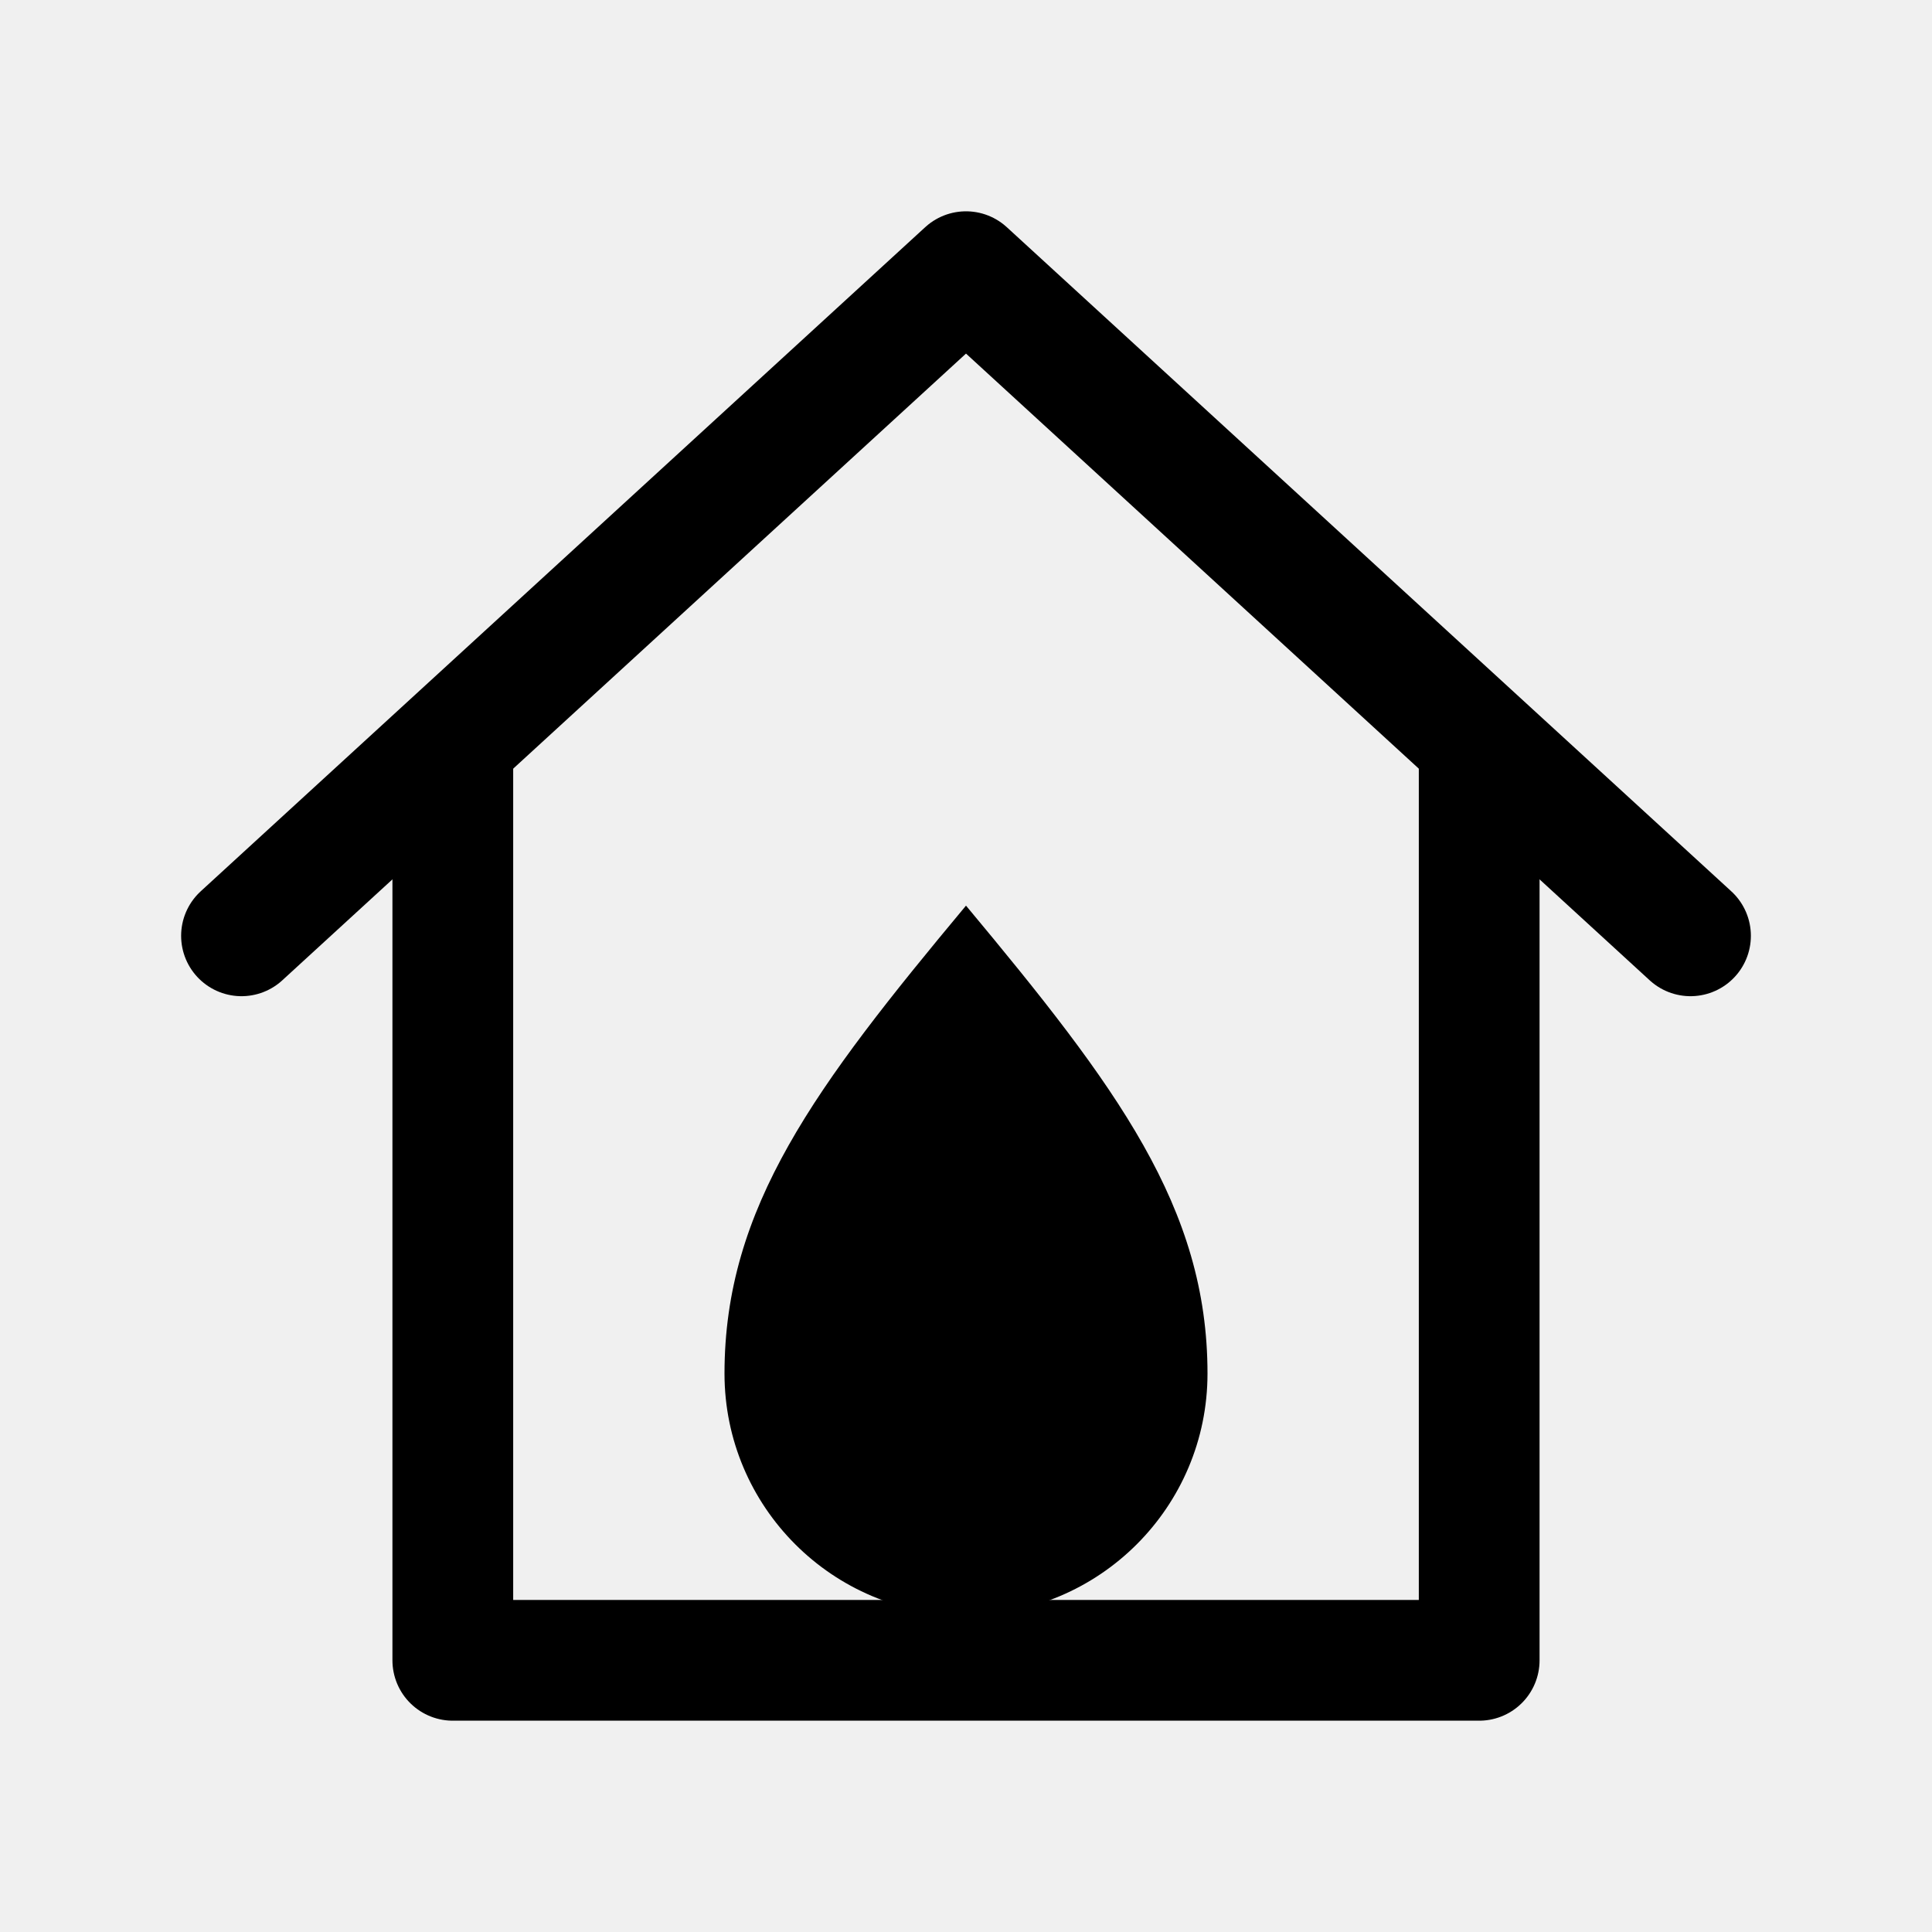
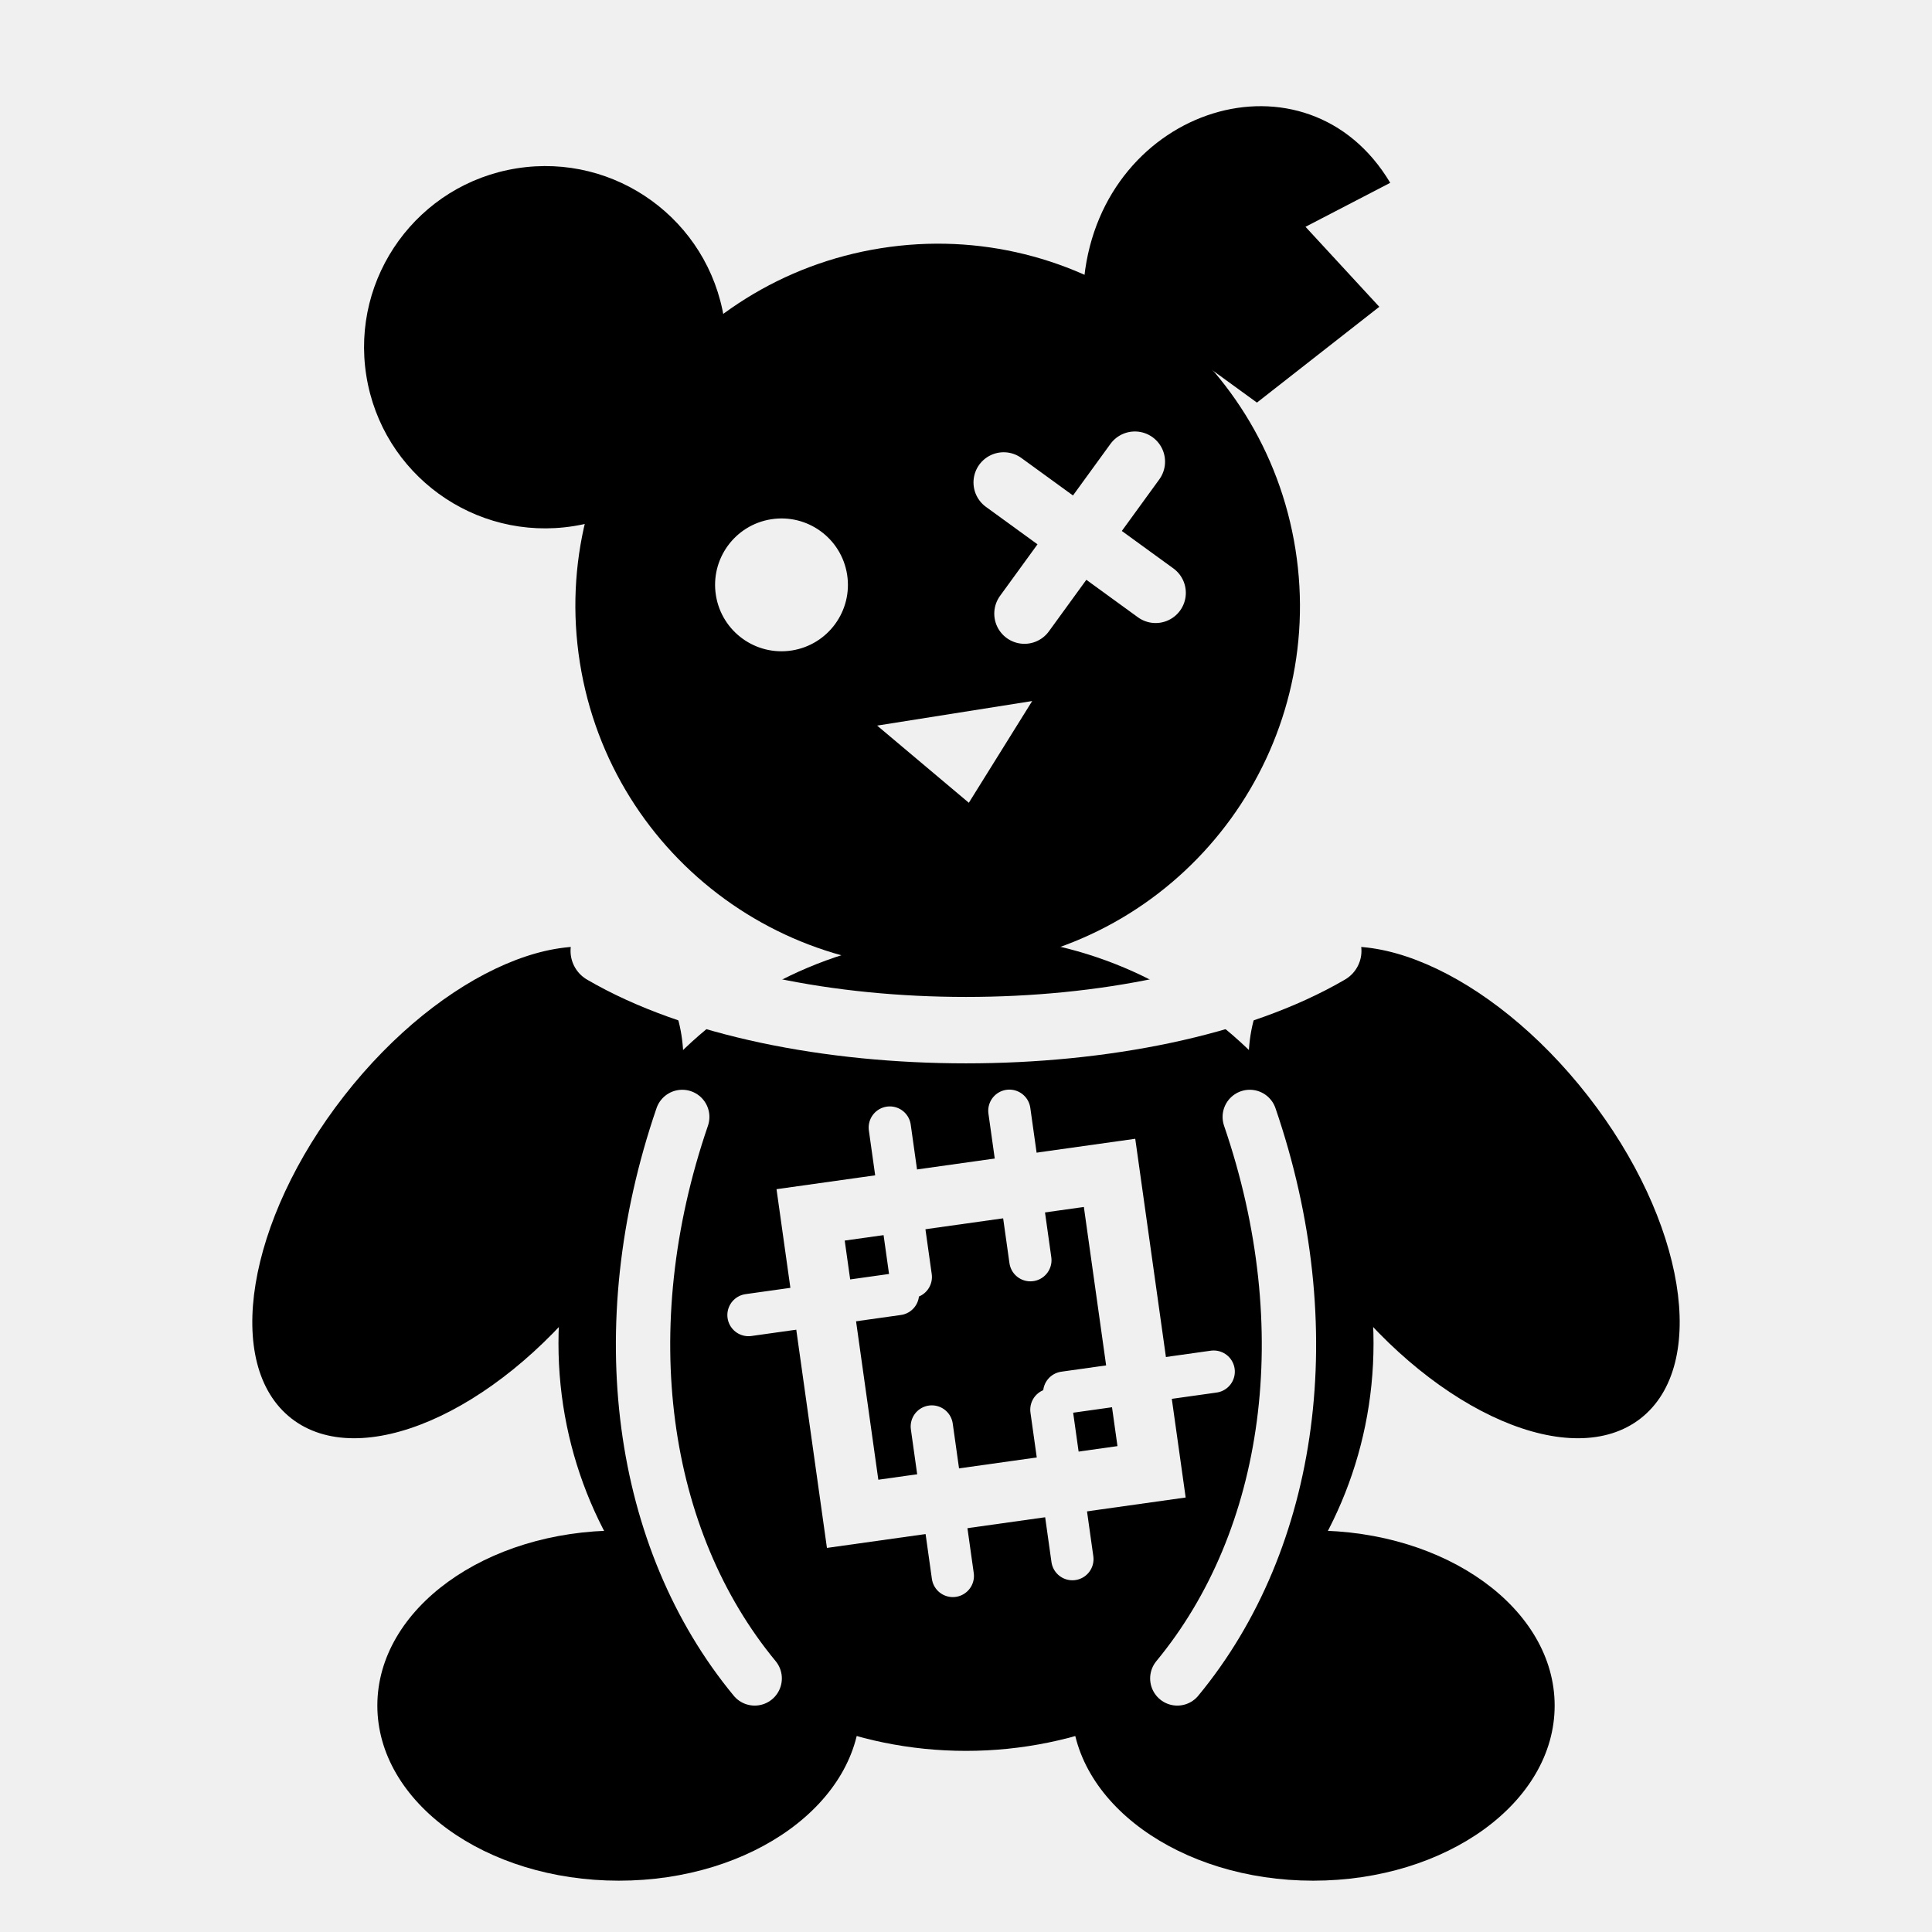
<svg xmlns="http://www.w3.org/2000/svg" viewBox="0 0 64 64" width="64" height="64" fill="none" stroke="currentColor" stroke-width="4" stroke-linecap="round" stroke-linejoin="round">
-   <path d="M8 31 L32 9 L56 31" />
-   <path d="M15 25 V55 H49 V25" />
-   <path fill="currentColor" stroke="none" d="M32 30 C37 36 40 40 40 45.5 A8 8 0 0 1 24 45.5 C24 40 27 36 32 30 Z" />
+   <mask id="m-faction_haven" maskUnits="userSpaceOnUse" x="0" y="0" width="64" height="64">
+     <g stroke="none">
+       <g fill="#fff">
+         <ellipse cx="32" cy="44.5" rx="13.5" ry="13.5" />
+         <ellipse cx="15.5" cy="39.5" rx="5.2" ry="9.5" transform="rotate(38 15.5 39.5)" />
+         <ellipse cx="48.5" cy="39.5" rx="5.2" ry="9.5" transform="rotate(-38 48.5 39.5)" />
+         <ellipse cx="20.5" cy="56.5" rx="8" ry="5.8" />
+         <ellipse cx="43.5" cy="56.5" rx="8" ry="5.8" />
+       </g>
+       <path d="M22.6 37 C20.2 44 21.2 51 25 55.6 M41.4 37 C43.8 44 42.8 51 39 55.6" stroke="#000" stroke-width="1.8" fill="none" />
+       <g transform="rotate(-8 32.5 44.5)">
+         <path d="M27.5 39.5 H37.5 V49.5 H27.5 Z" stroke="#000" stroke-width="2" fill="none" stroke-linejoin="miter" />
+         <path d="M30.5 37 V42 M34.5 37 V42 M25 42.5 H30 M35 46.5 H40 M30.5 47 V52 M34.5 47 V52" stroke="#000" stroke-width="1.4" fill="none" />
+       </g>
+       <path d="M20 31.5 C26 35 38 35 44 31.5" stroke="#000" stroke-width="2.2" fill="none" />
+       <g transform="rotate(-9 32 26)">
+         <g fill="#fff">
+           <circle cx="20.5" cy="9.5" r="6" />
+           <path d="M38.5 10 C40 4.5 47 3.5 49 8.5 L46 9.5 L48 12.5 L43.5 15 Z" />
+           <circle cx="32" cy="20" r="12" />
+         </g>
+         <circle cx="27" cy="18.5" r="2.2" fill="#000" />
+         <path d="M34.8 16.3 L39.2 20.7 M39.2 16.3 L34.8 20.7" stroke="#000" stroke-width="2" fill="none" />
+         <path d="M29.4 23.6 H34.6 L32 26.6 Z" fill="#000" />
+       </g>
+     </g>
+   </mask>
+   <rect width="64" height="64" fill="currentColor" stroke="none" mask="url(#m-faction_haven)" />
</svg>
